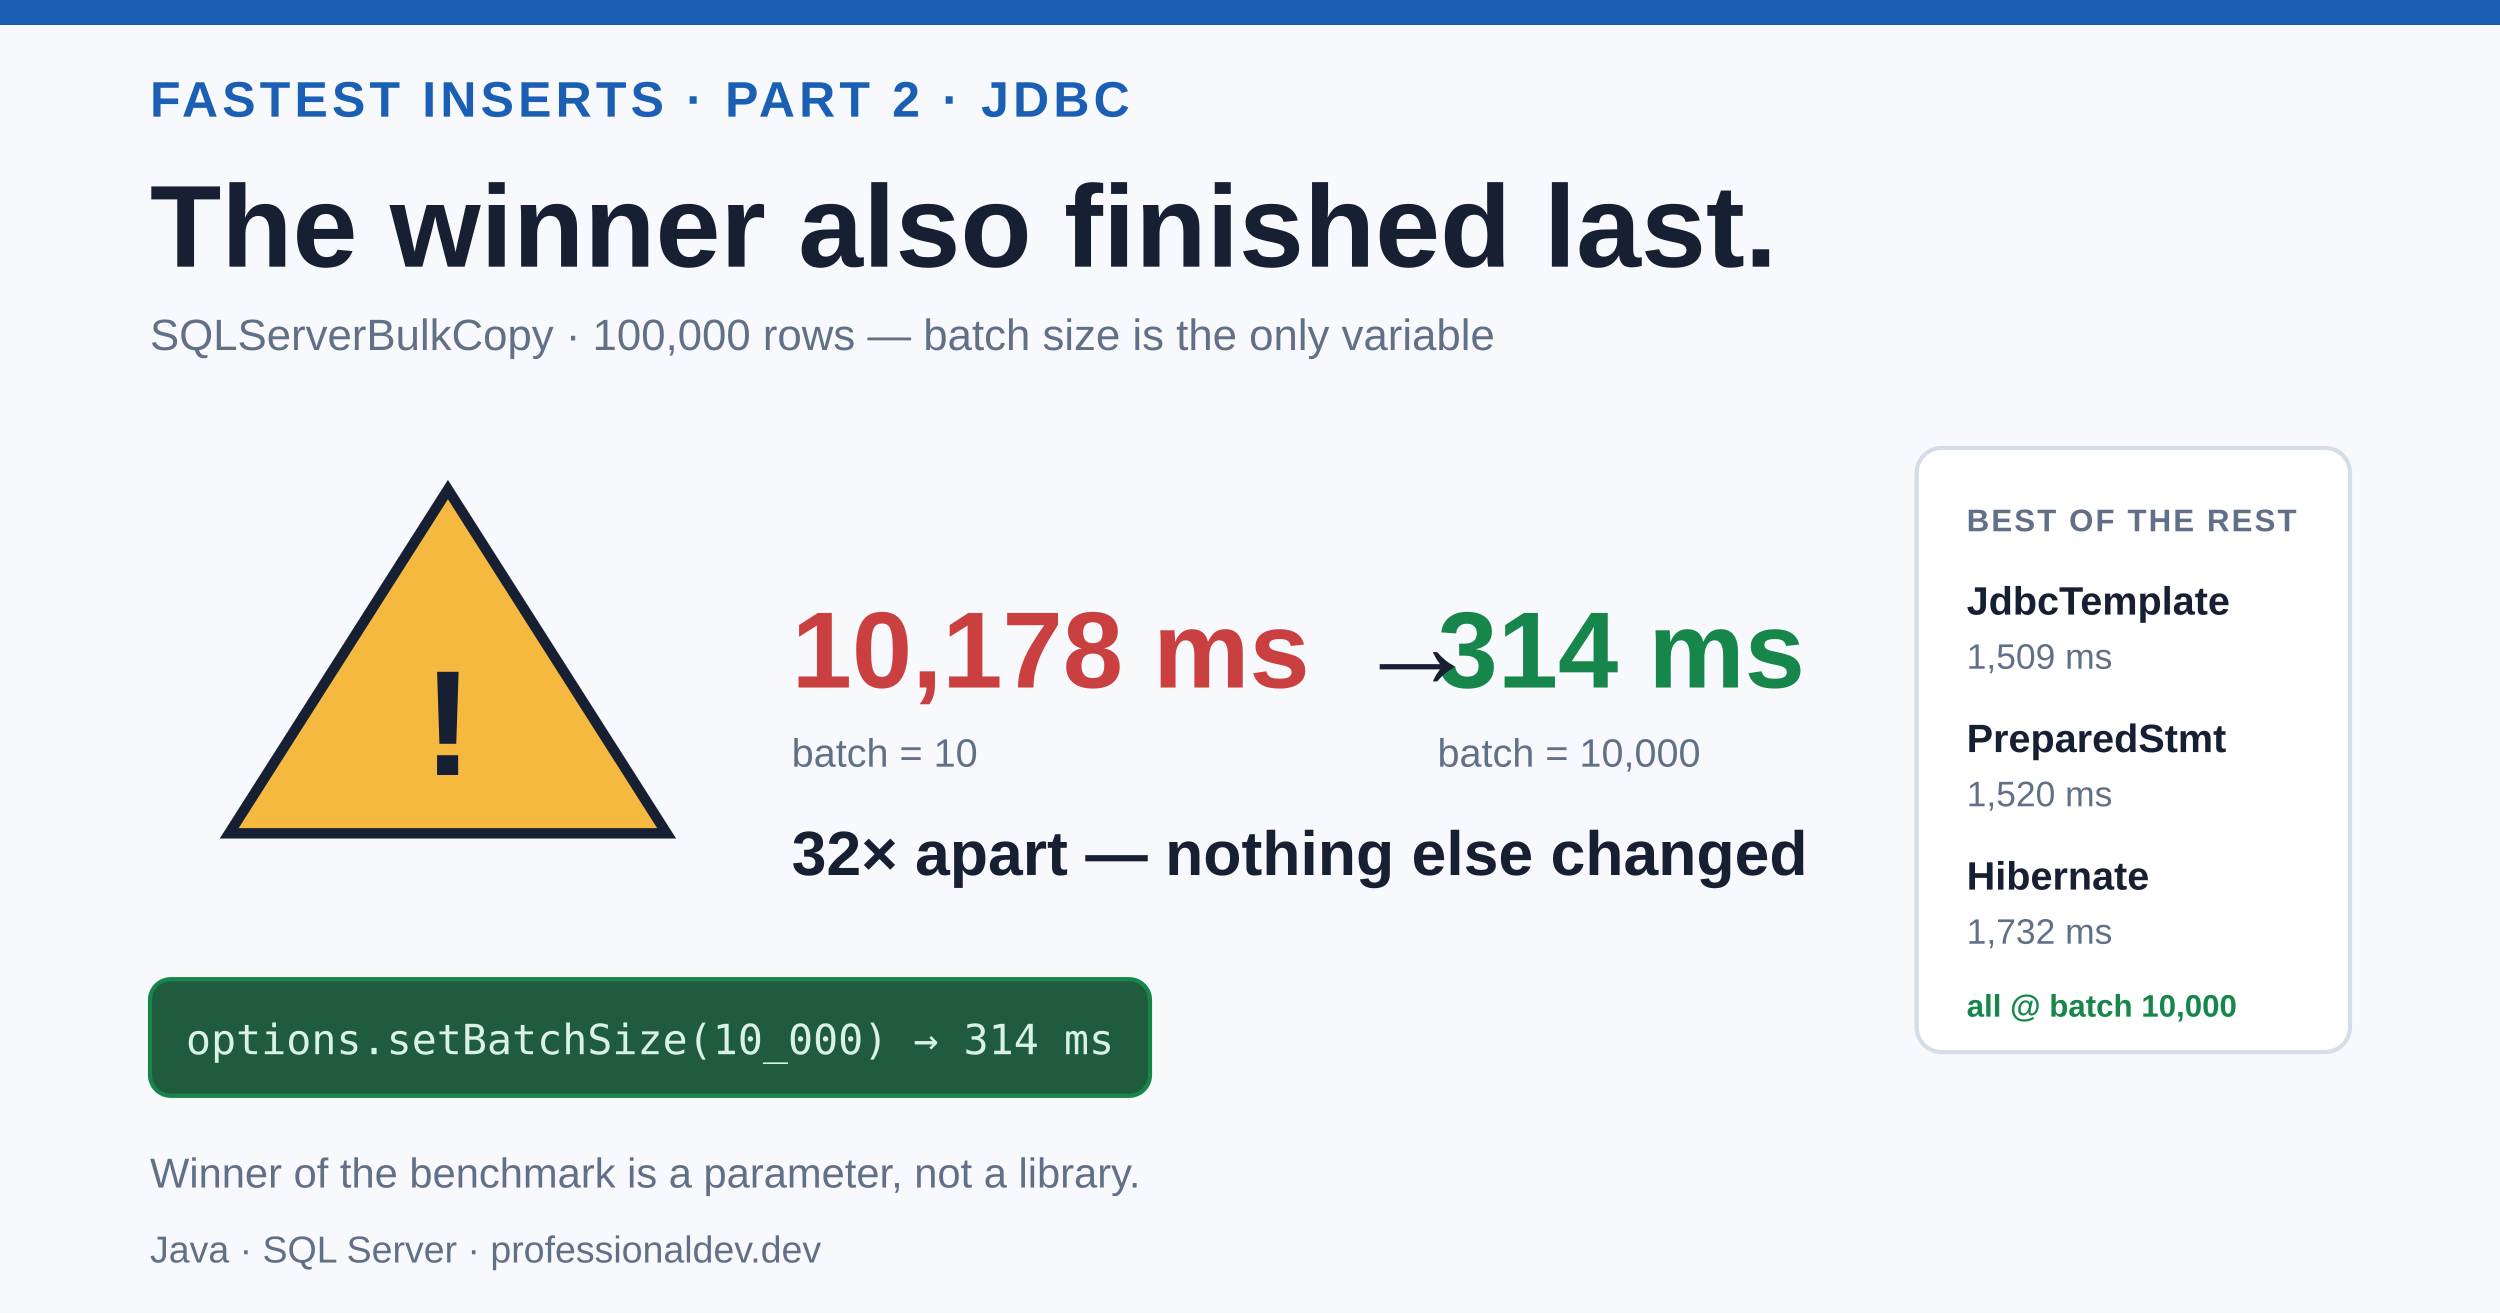
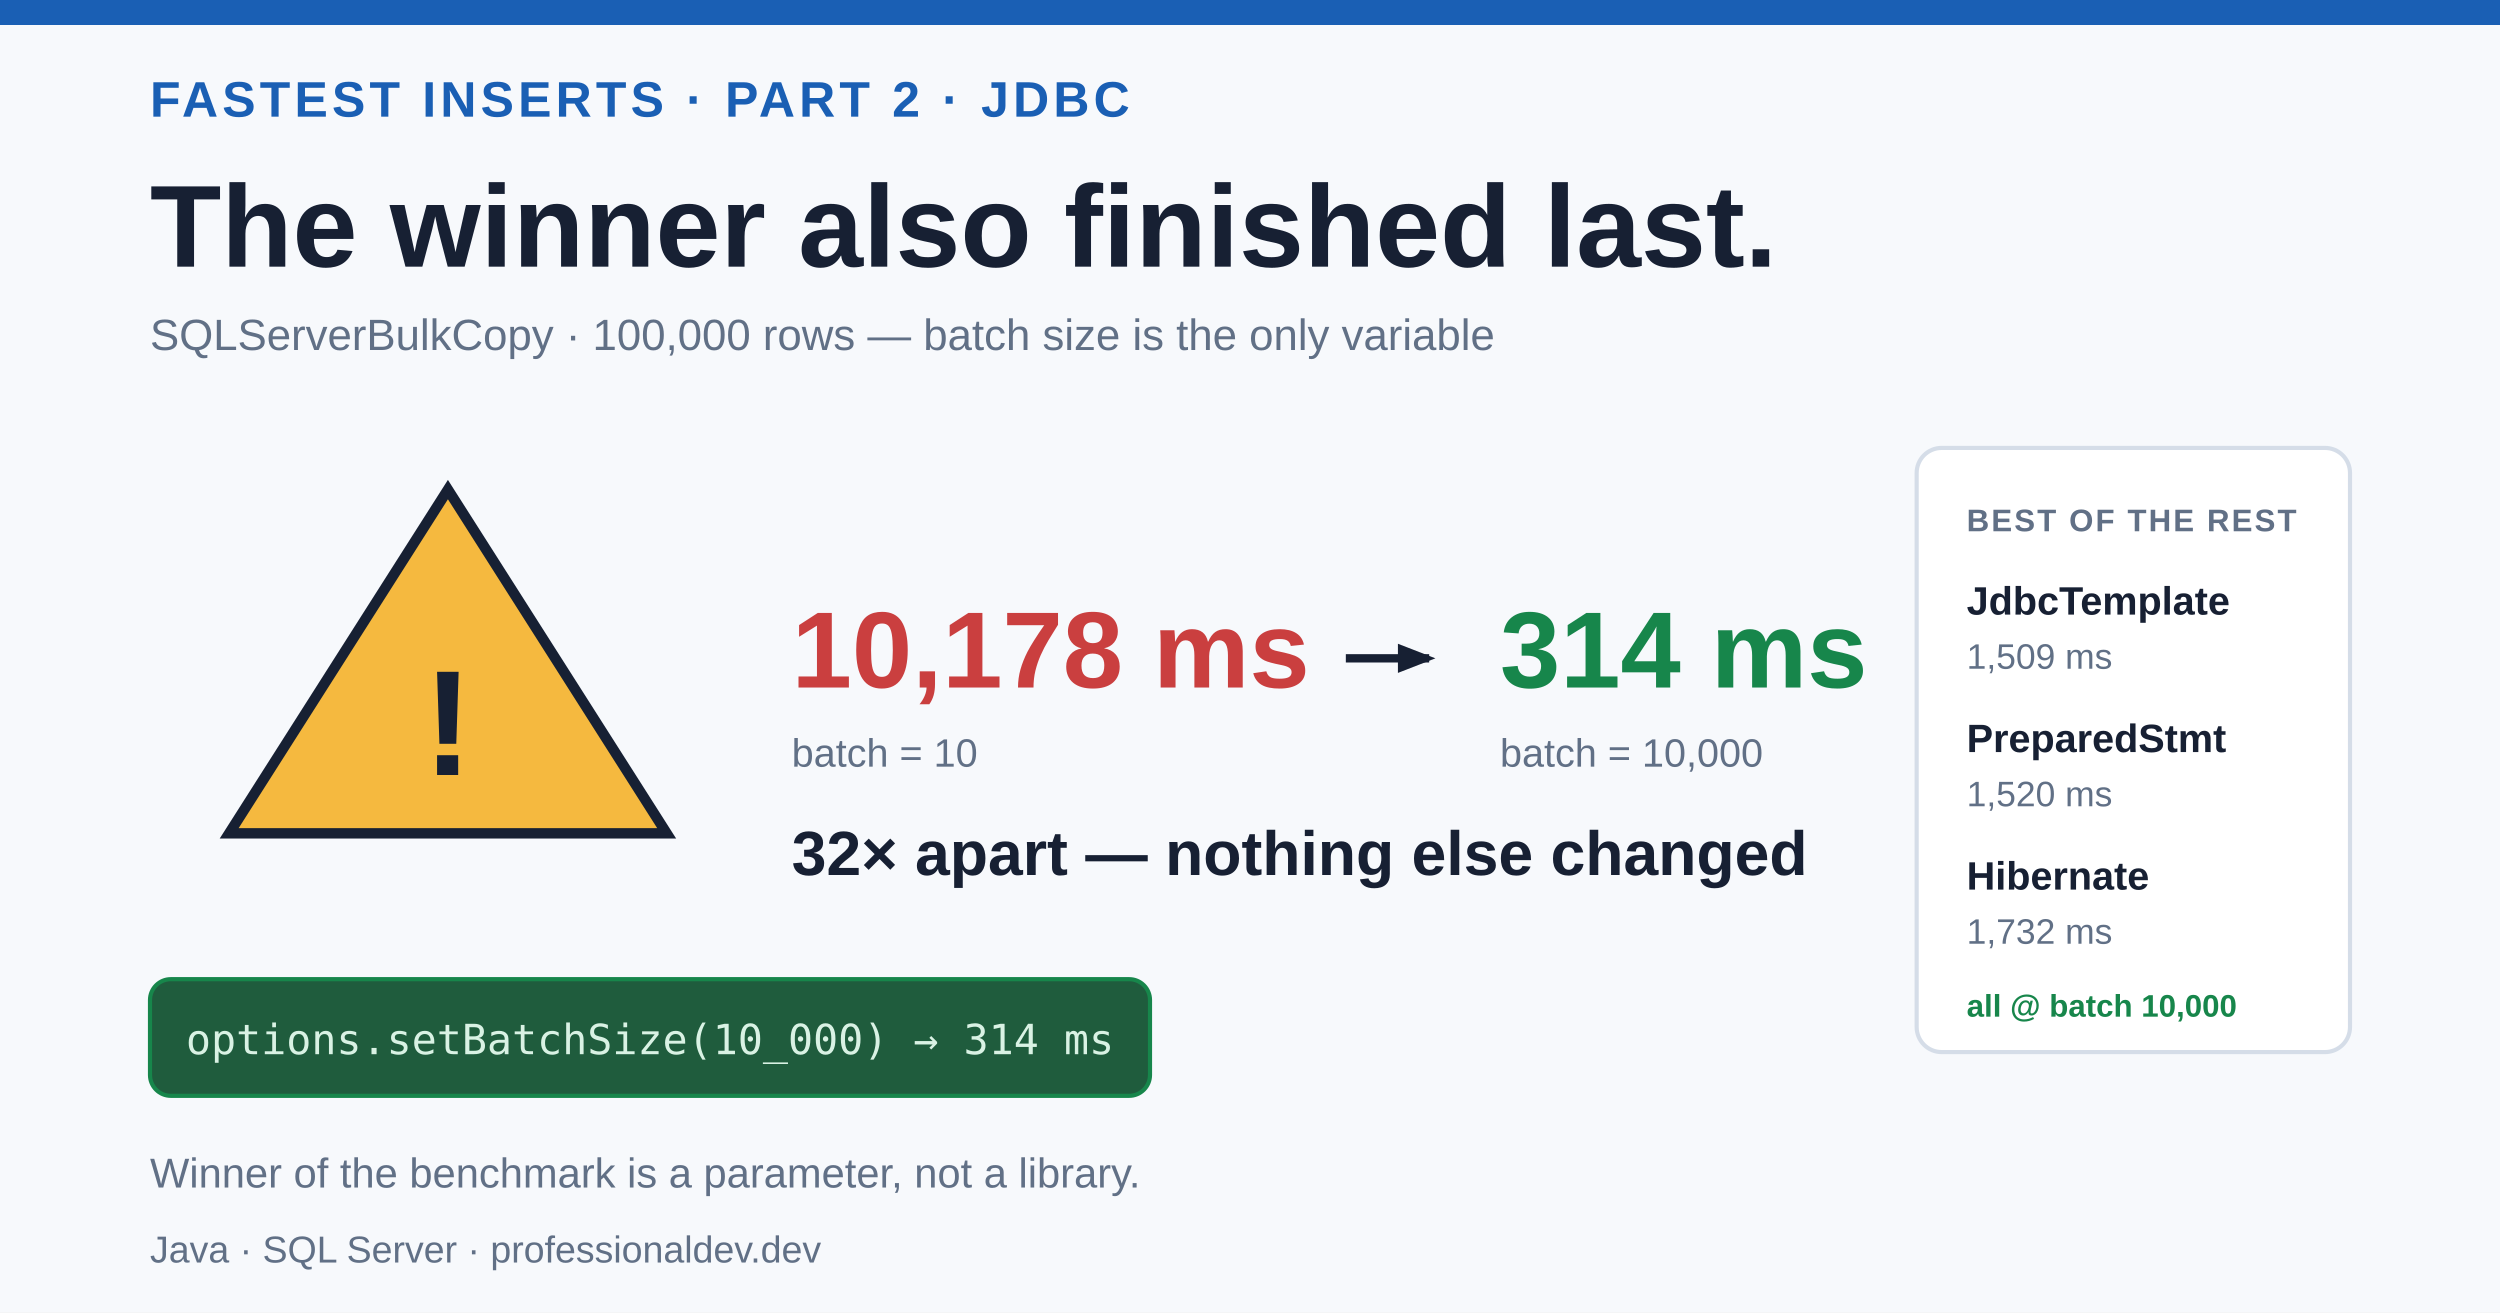
<svg xmlns="http://www.w3.org/2000/svg" width="1200" height="630" viewBox="0 0 1200 630" font-family="Segoe UI, Arial, sans-serif">
  <style>
-     .bg{fill:#f7f9fc}.panel{fill:#ffffff;stroke:#d5dde8}.ink{fill:#172033}.mut{fill:#617086}.foot{fill:#617086}
+     .bg{fill:#f7f9fc}.panel{fill:#ffffff;stroke:#d5dde8}.ink{fill:#172033}.mut{fill:#617086}.foot{fill:#617086}.arrS{stroke:#172033}.arrF{fill:#172033}
    @media (prefers-color-scheme: dark){
-       .bg{fill:#172033}.panel{fill:#222e45;stroke:#3a4a68}.ink{fill:#ffffff}.mut{fill:#9aa8bf}.foot{fill:#5b6a84}
+       .bg{fill:#172033}.panel{fill:#222e45;stroke:#3a4a68}.ink{fill:#ffffff}.mut{fill:#9aa8bf}.foot{fill:#5b6a84}.arrS{stroke:#ffffff}.arrF{fill:#ffffff}
    }
  </style>
  <rect class="bg" width="1200" height="630" />
  <rect width="1200" height="12" fill="#1a5fb4" />
  <text x="72" y="56" fill="#1a5fb4" font-size="24" font-weight="700" letter-spacing="2">FASTEST INSERTS · PART 2 · JDBC</text>
  <text class="ink" x="72" y="128" font-size="56" font-weight="700">The winner also finished last.</text>
  <text class="mut" x="72" y="168" font-size="21">SQLServerBulkCopy · 100,000 rows — batch size is the only variable</text>
  <g transform="translate(215,330)">
    <path class="warn" d="M0 -95 L105 70 L-105 70 Z" fill="#f5b93f" stroke-width="5" style="stroke:#172033" />
    <text x="0" y="42" fill="#172033" font-size="72" font-weight="700" text-anchor="middle">!</text>
  </g>
  <text x="380" y="330" fill="#ca3f3f" font-size="52" font-weight="700">10,178 ms</text>
  <text class="mut" x="380" y="368" font-size="19">batch = 10</text>
-   <text x="690" y="330" fill="#17864b" font-size="52" font-weight="700">314 ms</text>
-   <text class="mut" x="690" y="368" font-size="19">batch = 10,000</text>
-   <text class="ink" x="650" y="330" font-size="60" font-weight="700">→</text>
+   <text x="720" y="330" fill="#17864b" font-size="52" font-weight="700">314 ms</text>
+   <text class="mut" x="720" y="368" font-size="19">batch = 10,000</text>
+   <path class="arrS" d="M646 316 L686 316" stroke-width="4" marker-end="url(#hd)" />
+   <defs>
+     <marker id="hd" markerUnits="userSpaceOnUse" markerWidth="18" markerHeight="14" refX="15" refY="7" orient="auto">
+       <path class="arrF" d="M0,0 L18,7 L0,14 z" />
+     </marker>
+   </defs>
  <text class="ink" x="380" y="420" font-size="30" font-weight="700">32× apart — nothing else changed</text>
  <rect x="72" y="470" width="480" height="56" rx="10" fill="#1f5c3d" stroke="#17864b" stroke-width="2" />
  <text x="312" y="506" fill="#d9f2e4" font-family="Consolas, Menlo, monospace" font-size="20" text-anchor="middle">options.setBatchSize(10_000) → 314 ms</text>
  <rect class="panel" x="920" y="215" width="208" height="290" rx="12" stroke-width="2" />
  <text class="mut" x="944" y="255" font-size="15" font-weight="700" letter-spacing="1">BEST OF THE REST</text>
  <text class="ink" x="944" y="295" font-size="19" font-weight="600">JdbcTemplate</text>
  <text class="mut" x="944" y="321" font-size="17">1,509 ms</text>
  <text class="ink" x="944" y="361" font-size="19" font-weight="600">PreparedStmt</text>
  <text class="mut" x="944" y="387" font-size="17">1,520 ms</text>
  <text class="ink" x="944" y="427" font-size="19" font-weight="600">Hibernate</text>
  <text class="mut" x="944" y="453" font-size="17">1,732 ms</text>
  <text x="944" y="488" fill="#17864b" font-size="15" font-weight="700">all @ batch 10,000</text>
  <text class="mut" x="72" y="570" font-size="20">Winner of the benchmark is a parameter, not a library.</text>
  <text class="foot" x="72" y="606" font-size="18">Java · SQL Server · professionaldev.dev</text>
</svg>
